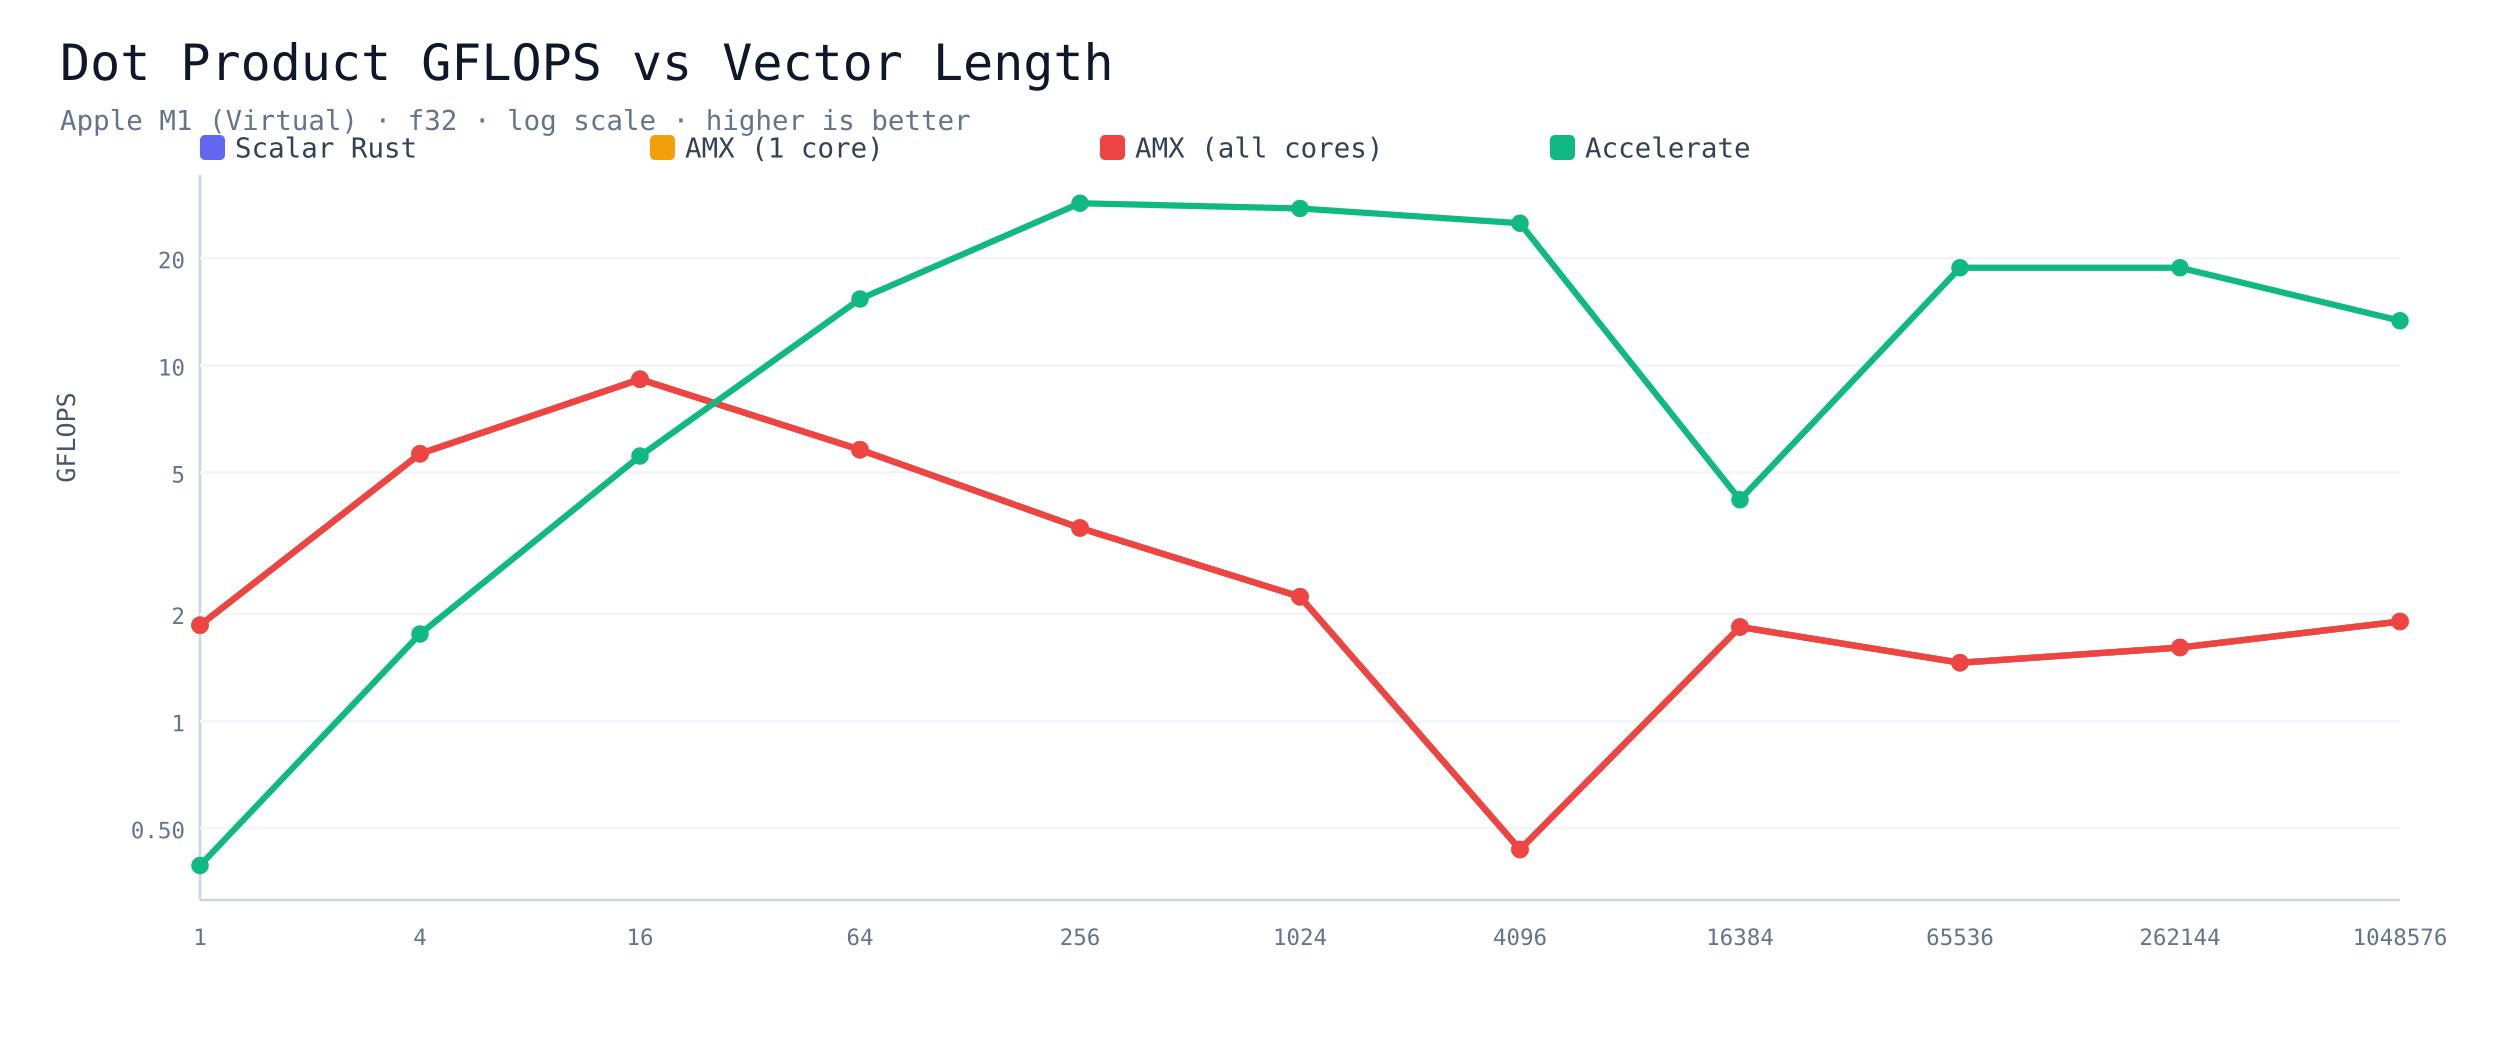
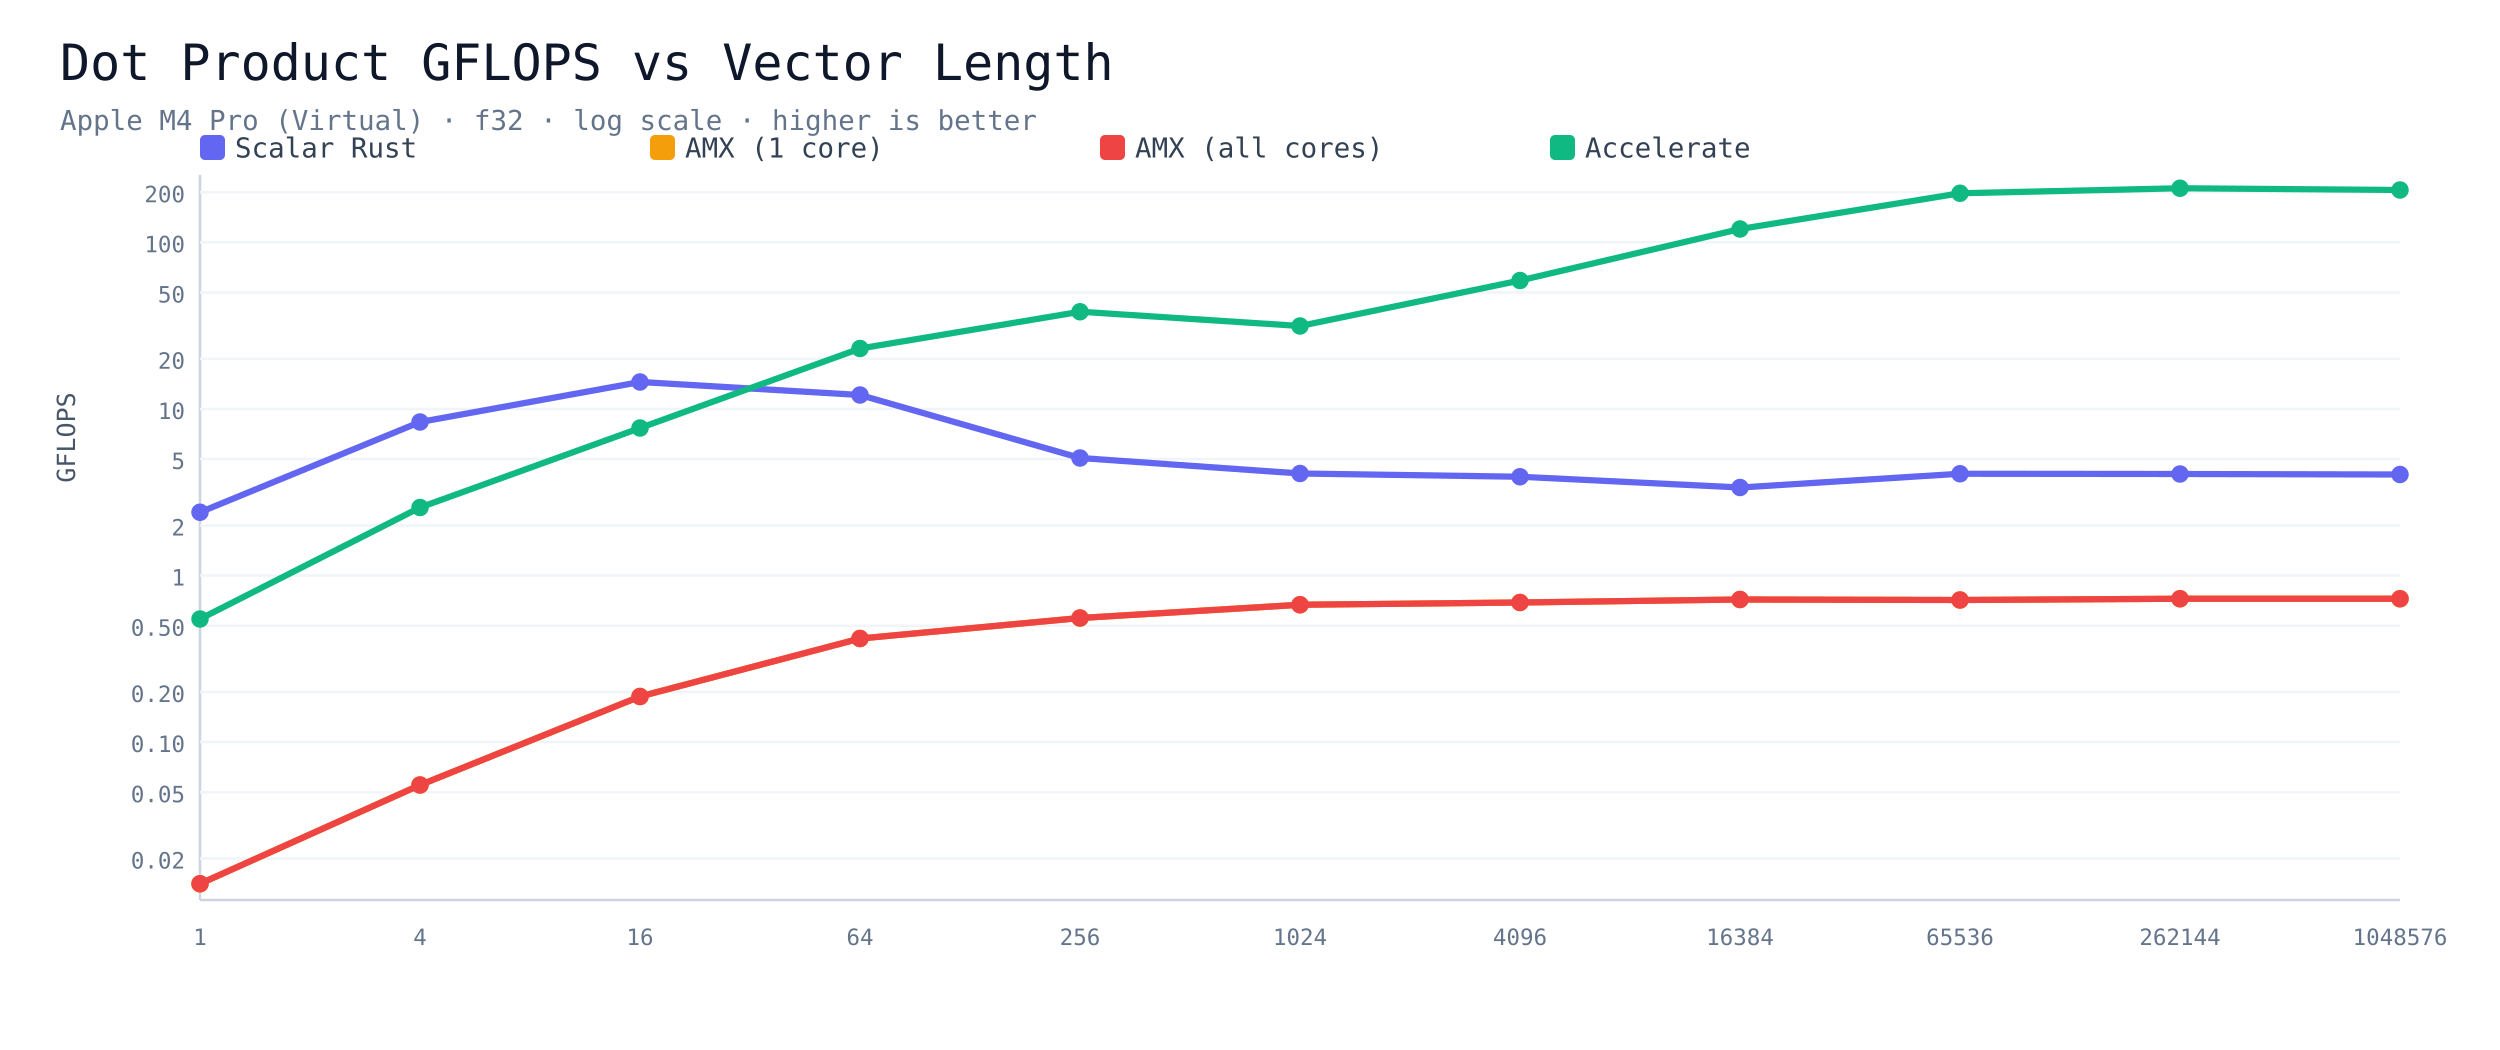
<svg xmlns="http://www.w3.org/2000/svg" viewBox="0 0 1000 420" width="100%" height="auto">
  <rect width="1000" height="420" fill="#ffffff" />
  <text x="24" y="32" font-size="20" font-family="Menlo,monospace" fill="#0f172a">Dot Product GFLOPS vs Vector Length</text>
-   <text x="24" y="52" font-size="11" font-family="Menlo,monospace" fill="#64748b">Apple M1 (Virtual) · f32 · log scale · higher is better</text>
+   <text x="24" y="52" font-size="11" font-family="Menlo,monospace" fill="#64748b">Apple M4 Pro (Virtual) · f32 · log scale · higher is better</text>
  <rect x="80" y="54" width="10" height="10" rx="2" fill="#6366f1" />
  <text x="94" y="63" font-size="11" font-family="Menlo,monospace" fill="#334155">Scalar Rust</text>
  <rect x="260" y="54" width="10" height="10" rx="2" fill="#f59e0b" />
  <text x="274" y="63" font-size="11" font-family="Menlo,monospace" fill="#334155">AMX (1 core)</text>
  <rect x="440" y="54" width="10" height="10" rx="2" fill="#ef4444" />
  <text x="454" y="63" font-size="11" font-family="Menlo,monospace" fill="#334155">AMX (all cores)</text>
  <rect x="620" y="54" width="10" height="10" rx="2" fill="#10b981" />
  <text x="634" y="63" font-size="11" font-family="Menlo,monospace" fill="#334155">Accelerate</text>
  <line x1="80" y1="70" x2="80" y2="360" stroke="#cbd5e1" />
  <line x1="80" y1="360" x2="960" y2="360" stroke="#cbd5e1" />
-   <line x1="80" y1="331.3" x2="960" y2="331.3" stroke="#f1f5f9" />
-   <text x="74" y="335.3" font-size="9" font-family="Menlo,monospace" fill="#64748b" text-anchor="end">0.50</text>
-   <line x1="80" y1="288.5" x2="960" y2="288.5" stroke="#f1f5f9" />
-   <text x="74" y="292.5" font-size="9" font-family="Menlo,monospace" fill="#64748b" text-anchor="end">1</text>
-   <line x1="80" y1="245.6" x2="960" y2="245.6" stroke="#f1f5f9" />
-   <text x="74" y="249.6" font-size="9" font-family="Menlo,monospace" fill="#64748b" text-anchor="end">2</text>
-   <line x1="80" y1="189.0" x2="960" y2="189.0" stroke="#f1f5f9" />
-   <text x="74" y="193.0" font-size="9" font-family="Menlo,monospace" fill="#64748b" text-anchor="end">5</text>
-   <line x1="80" y1="146.2" x2="960" y2="146.2" stroke="#f1f5f9" />
-   <text x="74" y="150.2" font-size="9" font-family="Menlo,monospace" fill="#64748b" text-anchor="end">10</text>
-   <line x1="80" y1="103.3" x2="960" y2="103.3" stroke="#f1f5f9" />
-   <text x="74" y="107.3" font-size="9" font-family="Menlo,monospace" fill="#64748b" text-anchor="end">20</text>
+   <line x1="80" y1="343.4" x2="960" y2="343.4" stroke="#f1f5f9" />
+   <text x="74" y="347.4" font-size="9" font-family="Menlo,monospace" fill="#64748b" text-anchor="end">0.02</text>
+   <line x1="80" y1="316.9" x2="960" y2="316.9" stroke="#f1f5f9" />
+   <text x="74" y="320.9" font-size="9" font-family="Menlo,monospace" fill="#64748b" text-anchor="end">0.05</text>
+   <line x1="80" y1="296.8" x2="960" y2="296.8" stroke="#f1f5f9" />
+   <text x="74" y="300.8" font-size="9" font-family="Menlo,monospace" fill="#64748b" text-anchor="end">0.10</text>
+   <line x1="80" y1="276.8" x2="960" y2="276.8" stroke="#f1f5f9" />
+   <text x="74" y="280.8" font-size="9" font-family="Menlo,monospace" fill="#64748b" text-anchor="end">0.20</text>
+   <line x1="80" y1="250.3" x2="960" y2="250.3" stroke="#f1f5f9" />
+   <text x="74" y="254.3" font-size="9" font-family="Menlo,monospace" fill="#64748b" text-anchor="end">0.50</text>
+   <line x1="80" y1="230.2" x2="960" y2="230.2" stroke="#f1f5f9" />
+   <text x="74" y="234.2" font-size="9" font-family="Menlo,monospace" fill="#64748b" text-anchor="end">1</text>
+   <line x1="80" y1="210.2" x2="960" y2="210.2" stroke="#f1f5f9" />
+   <text x="74" y="214.2" font-size="9" font-family="Menlo,monospace" fill="#64748b" text-anchor="end">2</text>
+   <line x1="80" y1="183.6" x2="960" y2="183.6" stroke="#f1f5f9" />
+   <text x="74" y="187.6" font-size="9" font-family="Menlo,monospace" fill="#64748b" text-anchor="end">5</text>
+   <line x1="80" y1="163.6" x2="960" y2="163.6" stroke="#f1f5f9" />
+   <text x="74" y="167.6" font-size="9" font-family="Menlo,monospace" fill="#64748b" text-anchor="end">10</text>
+   <line x1="80" y1="143.5" x2="960" y2="143.5" stroke="#f1f5f9" />
+   <text x="74" y="147.5" font-size="9" font-family="Menlo,monospace" fill="#64748b" text-anchor="end">20</text>
+   <line x1="80" y1="117.0" x2="960" y2="117.0" stroke="#f1f5f9" />
+   <text x="74" y="121.0" font-size="9" font-family="Menlo,monospace" fill="#64748b" text-anchor="end">50</text>
+   <line x1="80" y1="96.9" x2="960" y2="96.9" stroke="#f1f5f9" />
+   <text x="74" y="100.9" font-size="9" font-family="Menlo,monospace" fill="#64748b" text-anchor="end">100</text>
+   <line x1="80" y1="76.9" x2="960" y2="76.9" stroke="#f1f5f9" />
+   <text x="74" y="80.9" font-size="9" font-family="Menlo,monospace" fill="#64748b" text-anchor="end">200</text>
  <text x="80.0" y="378" font-size="9" font-family="Menlo,monospace" fill="#64748b" text-anchor="middle">1</text>
  <text x="168.0" y="378" font-size="9" font-family="Menlo,monospace" fill="#64748b" text-anchor="middle">4</text>
  <text x="256.0" y="378" font-size="9" font-family="Menlo,monospace" fill="#64748b" text-anchor="middle">16</text>
  <text x="344.0" y="378" font-size="9" font-family="Menlo,monospace" fill="#64748b" text-anchor="middle">64</text>
  <text x="432.0" y="378" font-size="9" font-family="Menlo,monospace" fill="#64748b" text-anchor="middle">256</text>
  <text x="520.0" y="378" font-size="9" font-family="Menlo,monospace" fill="#64748b" text-anchor="middle">1024</text>
  <text x="608.0" y="378" font-size="9" font-family="Menlo,monospace" fill="#64748b" text-anchor="middle">4096</text>
  <text x="696.0" y="378" font-size="9" font-family="Menlo,monospace" fill="#64748b" text-anchor="middle">16384</text>
  <text x="784.0" y="378" font-size="9" font-family="Menlo,monospace" fill="#64748b" text-anchor="middle">65536</text>
  <text x="872.0" y="378" font-size="9" font-family="Menlo,monospace" fill="#64748b" text-anchor="middle">262144</text>
  <text x="960.0" y="378" font-size="9" font-family="Menlo,monospace" fill="#64748b" text-anchor="middle">1048576</text>
-   <polyline points="80.0,250.1 168.0,181.5 256.0,151.7 344.0,179.9 432.0,211.2 520.0,238.7 608.0,339.8 696.0,250.8 784.0,265.1 872.0,259.0 960.0,248.6" fill="none" stroke="#6366f1" stroke-width="2.5" />
-   <circle cx="80.0" cy="250.1" r="3.5" fill="#6366f1" />
-   <circle cx="168.0" cy="181.5" r="3.5" fill="#6366f1" />
-   <circle cx="256.0" cy="151.7" r="3.5" fill="#6366f1" />
-   <circle cx="344.0" cy="179.9" r="3.5" fill="#6366f1" />
-   <circle cx="432.0" cy="211.2" r="3.5" fill="#6366f1" />
-   <circle cx="520.0" cy="238.7" r="3.5" fill="#6366f1" />
-   <circle cx="608.0" cy="339.8" r="3.5" fill="#6366f1" />
-   <circle cx="696.0" cy="250.8" r="3.5" fill="#6366f1" />
-   <circle cx="784.0" cy="265.1" r="3.5" fill="#6366f1" />
-   <circle cx="872.0" cy="259.0" r="3.5" fill="#6366f1" />
-   <circle cx="960.0" cy="248.6" r="3.5" fill="#6366f1" />
-   <polyline points="80.0,250.1 168.0,181.5 256.0,151.7 344.0,179.9 432.0,211.2 520.0,238.7 608.0,339.8 696.0,250.8 784.0,265.1 872.0,259.0 960.0,248.6" fill="none" stroke="#f59e0b" stroke-width="2.5" />
-   <circle cx="80.0" cy="250.1" r="3.5" fill="#f59e0b" />
-   <circle cx="168.0" cy="181.5" r="3.5" fill="#f59e0b" />
-   <circle cx="256.0" cy="151.7" r="3.5" fill="#f59e0b" />
-   <circle cx="344.0" cy="179.9" r="3.5" fill="#f59e0b" />
-   <circle cx="432.0" cy="211.2" r="3.5" fill="#f59e0b" />
-   <circle cx="520.0" cy="238.7" r="3.5" fill="#f59e0b" />
-   <circle cx="608.0" cy="339.8" r="3.5" fill="#f59e0b" />
-   <circle cx="696.0" cy="250.8" r="3.5" fill="#f59e0b" />
-   <circle cx="784.0" cy="265.1" r="3.5" fill="#f59e0b" />
-   <circle cx="872.0" cy="259.0" r="3.5" fill="#f59e0b" />
-   <circle cx="960.0" cy="248.6" r="3.5" fill="#f59e0b" />
-   <polyline points="80.0,250.1 168.0,181.5 256.0,151.7 344.0,179.9 432.0,211.2 520.0,238.7 608.0,339.8 696.0,250.8 784.0,265.1 872.0,259.0 960.0,248.6" fill="none" stroke="#ef4444" stroke-width="2.5" />
-   <circle cx="80.0" cy="250.1" r="3.5" fill="#ef4444" />
-   <circle cx="168.0" cy="181.5" r="3.5" fill="#ef4444" />
-   <circle cx="256.0" cy="151.7" r="3.5" fill="#ef4444" />
-   <circle cx="344.0" cy="179.9" r="3.5" fill="#ef4444" />
-   <circle cx="432.0" cy="211.2" r="3.5" fill="#ef4444" />
-   <circle cx="520.0" cy="238.7" r="3.5" fill="#ef4444" />
-   <circle cx="608.0" cy="339.8" r="3.5" fill="#ef4444" />
-   <circle cx="696.0" cy="250.8" r="3.5" fill="#ef4444" />
-   <circle cx="784.0" cy="265.1" r="3.5" fill="#ef4444" />
-   <circle cx="872.0" cy="259.0" r="3.5" fill="#ef4444" />
-   <circle cx="960.0" cy="248.6" r="3.5" fill="#ef4444" />
-   <polyline points="80.0,346.2 168.0,253.6 256.0,182.4 344.0,119.6 432.0,81.3 520.0,83.4 608.0,89.3 696.0,199.9 784.0,107.1 872.0,107.1 960.0,128.3" fill="none" stroke="#10b981" stroke-width="2.5" />
-   <circle cx="80.0" cy="346.2" r="3.5" fill="#10b981" />
-   <circle cx="168.0" cy="253.6" r="3.5" fill="#10b981" />
-   <circle cx="256.0" cy="182.4" r="3.5" fill="#10b981" />
-   <circle cx="344.0" cy="119.6" r="3.5" fill="#10b981" />
-   <circle cx="432.0" cy="81.3" r="3.5" fill="#10b981" />
-   <circle cx="520.0" cy="83.4" r="3.5" fill="#10b981" />
-   <circle cx="608.0" cy="89.3" r="3.5" fill="#10b981" />
-   <circle cx="696.0" cy="199.9" r="3.5" fill="#10b981" />
-   <circle cx="784.0" cy="107.1" r="3.5" fill="#10b981" />
-   <circle cx="872.0" cy="107.1" r="3.5" fill="#10b981" />
-   <circle cx="960.0" cy="128.3" r="3.5" fill="#10b981" />
+   <polyline points="80.0,204.9 168.0,168.8 256.0,152.8 344.0,158.0 432.0,183.2 520.0,189.4 608.0,190.7 696.0,195.0 784.0,189.5 872.0,189.6 960.0,189.8" fill="none" stroke="#6366f1" stroke-width="2.5" />
+   <circle cx="80.0" cy="204.9" r="3.5" fill="#6366f1" />
+   <circle cx="168.0" cy="168.8" r="3.5" fill="#6366f1" />
+   <circle cx="256.0" cy="152.8" r="3.5" fill="#6366f1" />
+   <circle cx="344.0" cy="158.0" r="3.5" fill="#6366f1" />
+   <circle cx="432.0" cy="183.2" r="3.5" fill="#6366f1" />
+   <circle cx="520.0" cy="189.4" r="3.5" fill="#6366f1" />
+   <circle cx="608.0" cy="190.7" r="3.5" fill="#6366f1" />
+   <circle cx="696.0" cy="195.0" r="3.5" fill="#6366f1" />
+   <circle cx="784.0" cy="189.5" r="3.5" fill="#6366f1" />
+   <circle cx="872.0" cy="189.6" r="3.5" fill="#6366f1" />
+   <circle cx="960.0" cy="189.8" r="3.5" fill="#6366f1" />
+   <polyline points="80.0,353.5 168.0,314.0 256.0,278.6 344.0,255.4 432.0,247.2 520.0,241.9 608.0,241.0 696.0,239.8 784.0,240.0 872.0,239.5 960.0,239.5" fill="none" stroke="#f59e0b" stroke-width="2.5" />
+   <circle cx="80.0" cy="353.5" r="3.5" fill="#f59e0b" />
+   <circle cx="168.0" cy="314.0" r="3.5" fill="#f59e0b" />
+   <circle cx="256.0" cy="278.6" r="3.5" fill="#f59e0b" />
+   <circle cx="344.0" cy="255.4" r="3.5" fill="#f59e0b" />
+   <circle cx="432.0" cy="247.2" r="3.5" fill="#f59e0b" />
+   <circle cx="520.0" cy="241.9" r="3.5" fill="#f59e0b" />
+   <circle cx="608.0" cy="241.0" r="3.5" fill="#f59e0b" />
+   <circle cx="696.0" cy="239.8" r="3.5" fill="#f59e0b" />
+   <circle cx="784.0" cy="240.0" r="3.5" fill="#f59e0b" />
+   <circle cx="872.0" cy="239.5" r="3.5" fill="#f59e0b" />
+   <circle cx="960.0" cy="239.5" r="3.5" fill="#f59e0b" />
+   <polyline points="80.0,353.5 168.0,314.0 256.0,278.6 344.0,255.4 432.0,247.2 520.0,241.9 608.0,241.0 696.0,239.8 784.0,240.0 872.0,239.5 960.0,239.5" fill="none" stroke="#ef4444" stroke-width="2.5" />
+   <circle cx="80.0" cy="353.5" r="3.5" fill="#ef4444" />
+   <circle cx="168.0" cy="314.0" r="3.5" fill="#ef4444" />
+   <circle cx="256.0" cy="278.6" r="3.5" fill="#ef4444" />
+   <circle cx="344.0" cy="255.4" r="3.5" fill="#ef4444" />
+   <circle cx="432.0" cy="247.2" r="3.5" fill="#ef4444" />
+   <circle cx="520.0" cy="241.9" r="3.5" fill="#ef4444" />
+   <circle cx="608.0" cy="241.0" r="3.5" fill="#ef4444" />
+   <circle cx="696.0" cy="239.8" r="3.5" fill="#ef4444" />
+   <circle cx="784.0" cy="240.0" r="3.5" fill="#ef4444" />
+   <circle cx="872.0" cy="239.5" r="3.5" fill="#ef4444" />
+   <circle cx="960.0" cy="239.5" r="3.5" fill="#ef4444" />
+   <polyline points="80.0,247.6 168.0,203.0 256.0,171.2 344.0,139.4 432.0,124.7 520.0,130.4 608.0,112.2 696.0,91.6 784.0,77.3 872.0,75.3 960.0,76.0" fill="none" stroke="#10b981" stroke-width="2.5" />
+   <circle cx="80.0" cy="247.6" r="3.5" fill="#10b981" />
+   <circle cx="168.0" cy="203.0" r="3.5" fill="#10b981" />
+   <circle cx="256.0" cy="171.2" r="3.5" fill="#10b981" />
+   <circle cx="344.0" cy="139.4" r="3.5" fill="#10b981" />
+   <circle cx="432.0" cy="124.7" r="3.5" fill="#10b981" />
+   <circle cx="520.0" cy="130.4" r="3.5" fill="#10b981" />
+   <circle cx="608.0" cy="112.2" r="3.5" fill="#10b981" />
+   <circle cx="696.0" cy="91.6" r="3.5" fill="#10b981" />
+   <circle cx="784.0" cy="77.3" r="3.5" fill="#10b981" />
+   <circle cx="872.0" cy="75.3" r="3.5" fill="#10b981" />
+   <circle cx="960.0" cy="76.0" r="3.5" fill="#10b981" />
  <text x="70" y="215" font-size="10" font-family="Menlo,monospace" fill="#475569" text-anchor="middle" transform="rotate(-90 30 215)">GFLOPS</text>
</svg>
